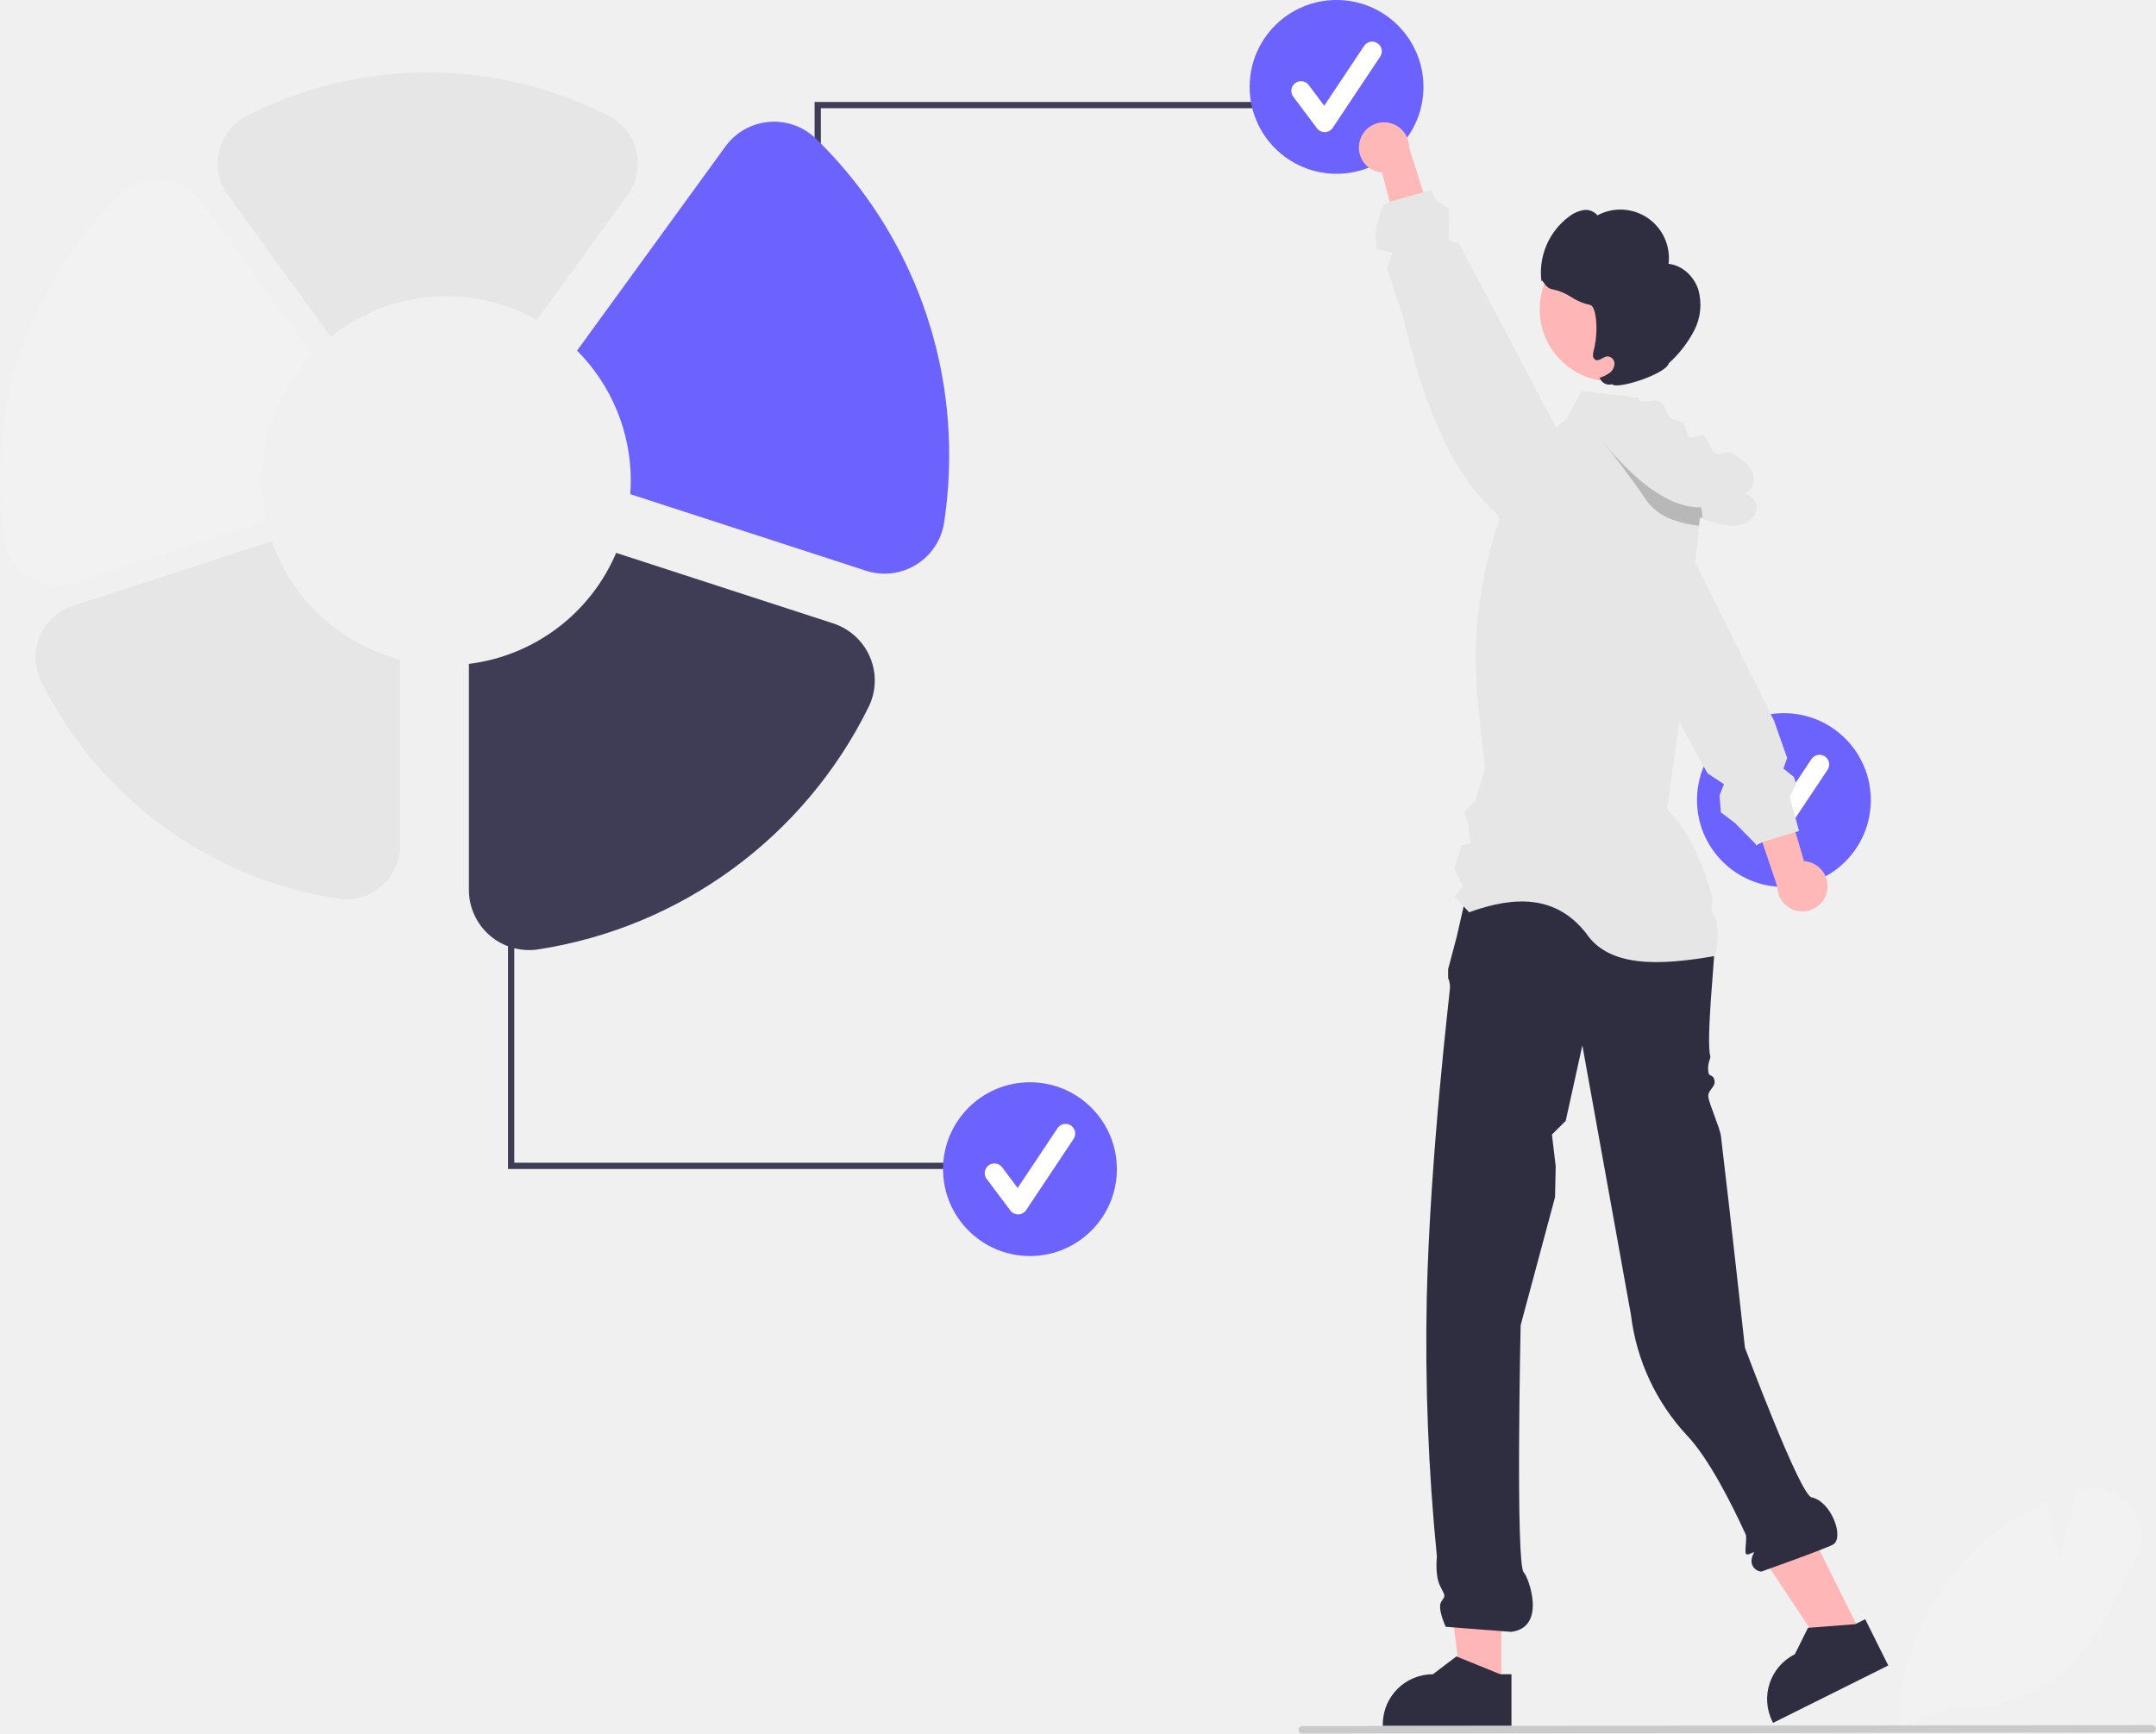
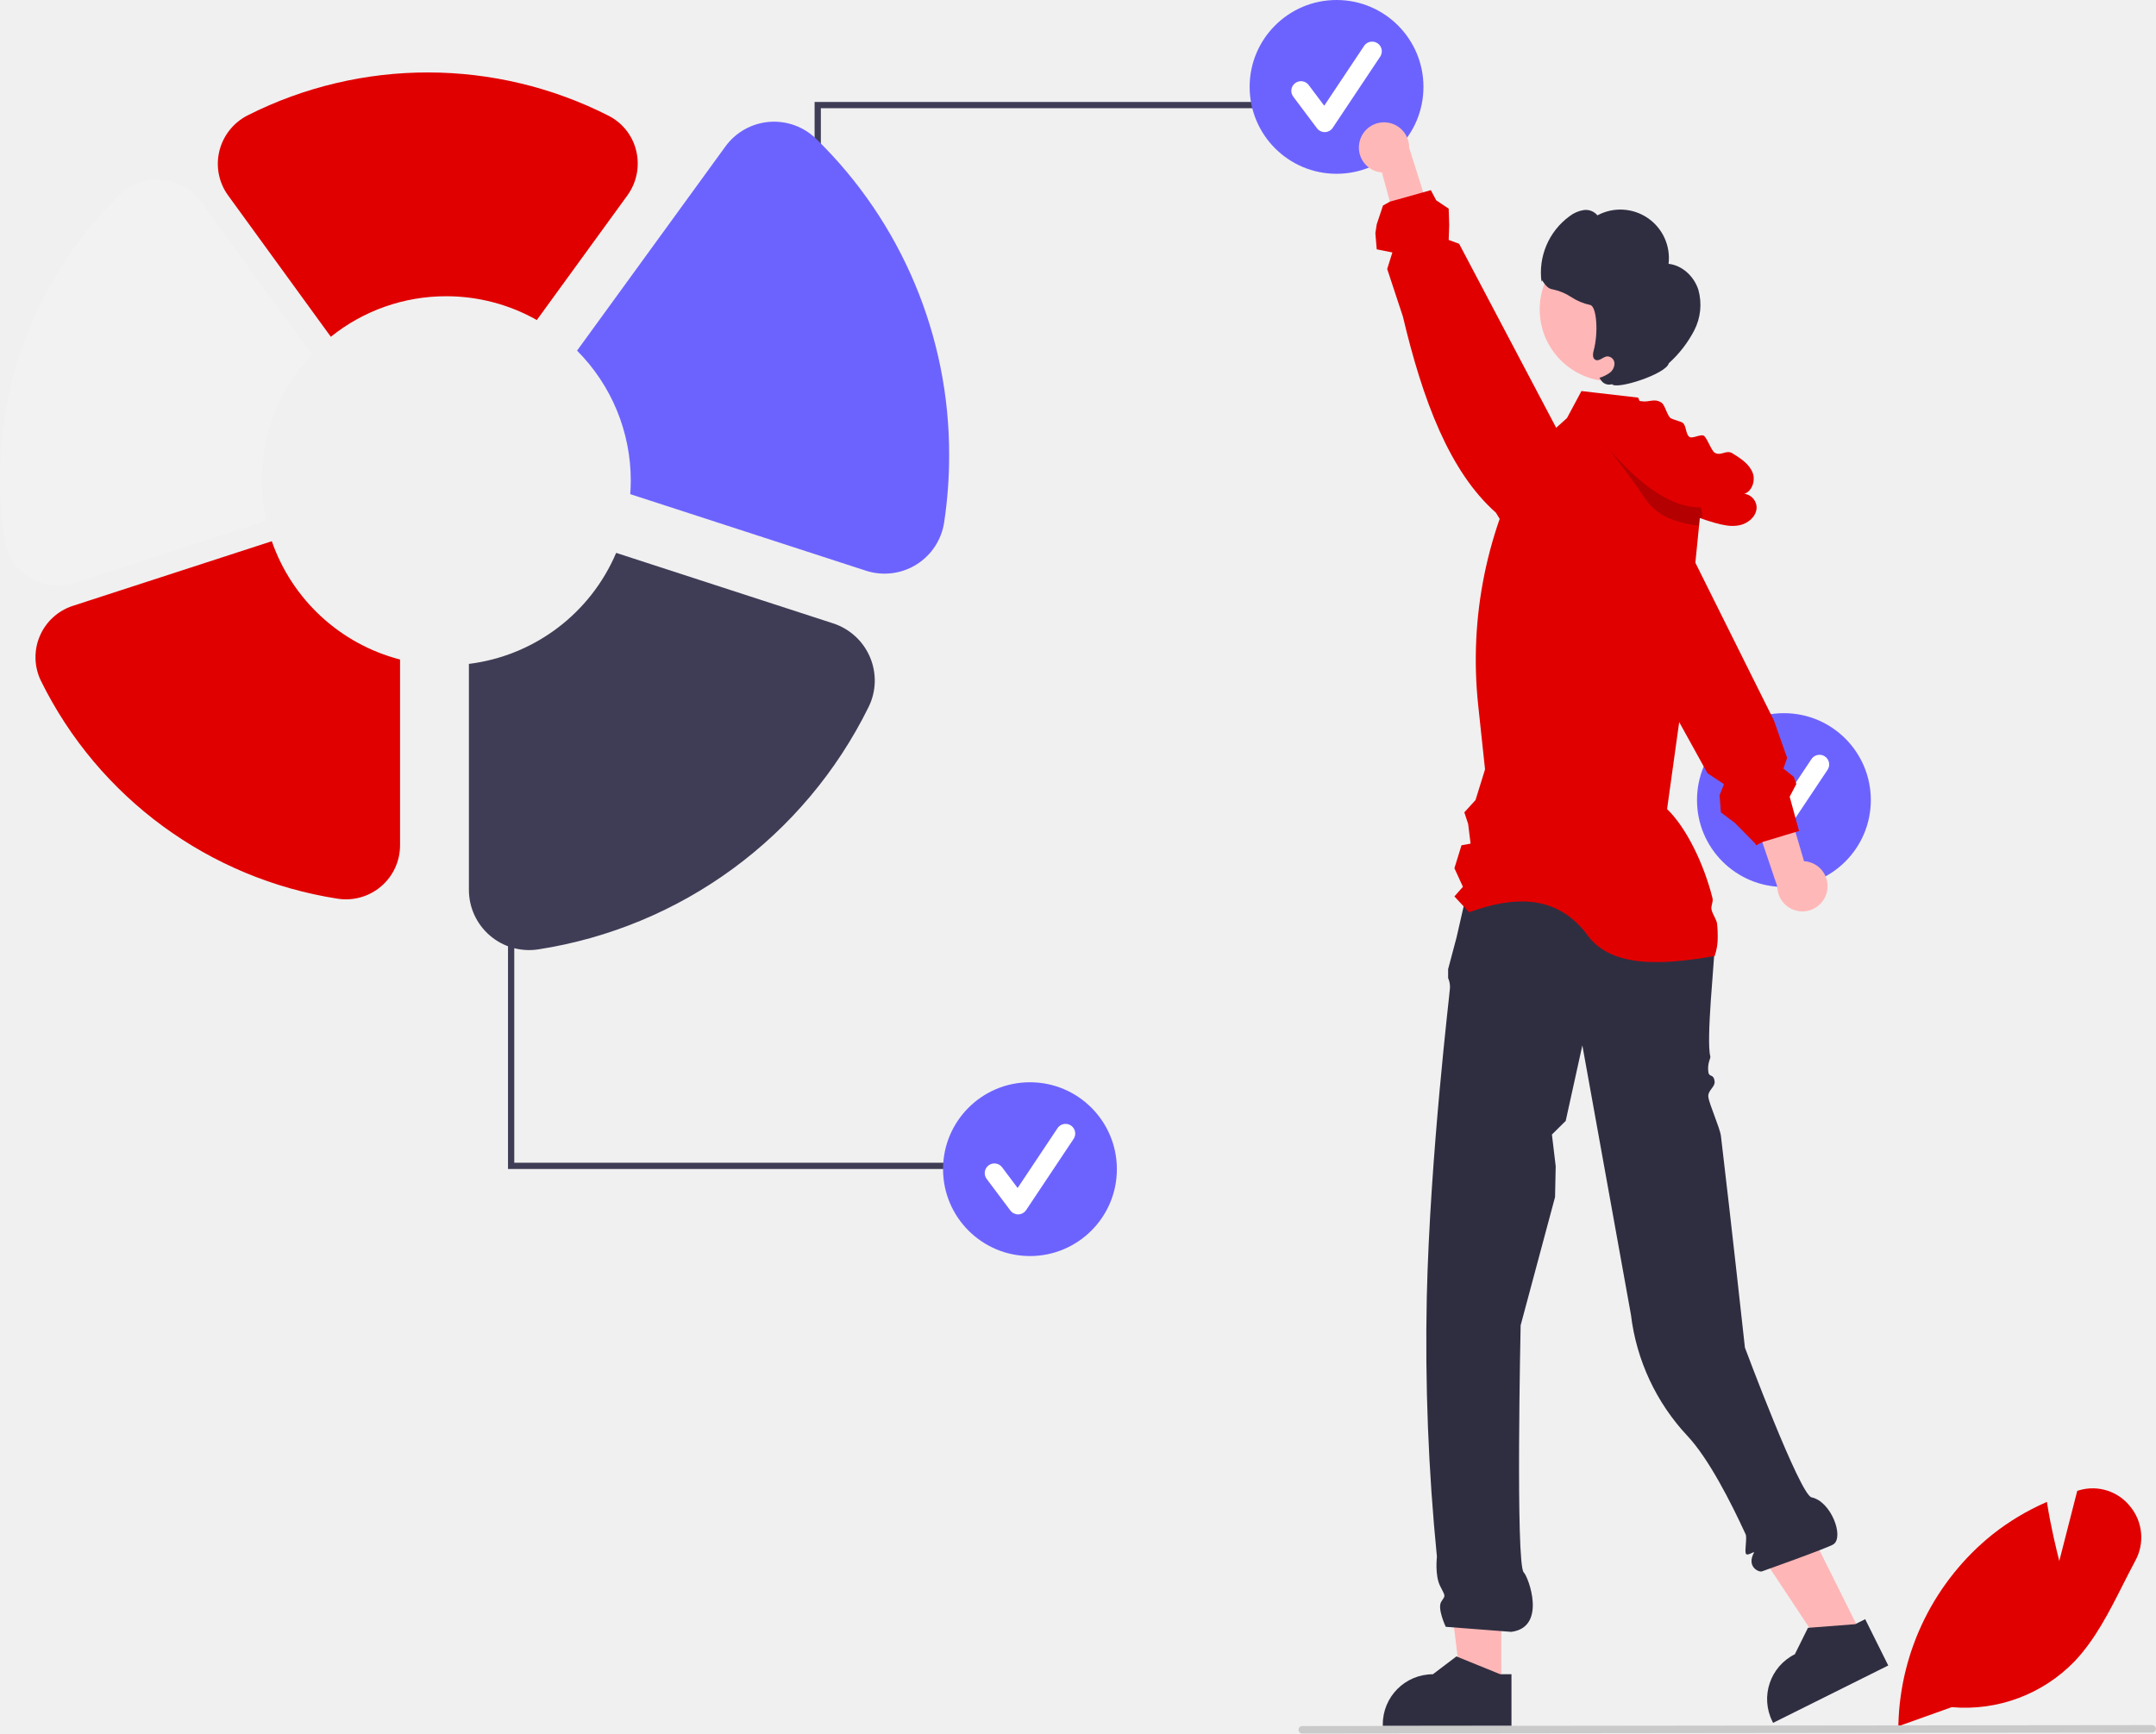
<svg xmlns="http://www.w3.org/2000/svg" data-name="Layer 1" width="689.162" height="554.204" viewBox="0 0 689.162 554.204">
  <polygon points="479.89 539.425 467.133 539.424 461.065 490.221 479.892 490.221 479.89 539.425" fill="#ffb6b6" />
  <path d="M694.48,689.55l-13.62-5.54-.39-.16-7.52,5.7a16.013,16.013,0,0,0-16.01,16.01v.52h41.13V689.55Z" transform="translate(-214.9307 -154.2917)" fill="#2f2e41" />
  <polygon points="595.153 522.84 583.736 528.53 556.355 487.2 573.206 478.802 595.153 522.84" fill="#ffb6b6" />
  <path d="M811.14,671.95,808.22,673.4l-.3.15L793.28,674.68l-.44.03-4.19,8.45A16.002,16.002,0,0,0,781.47,704.63l.23.46,36.81-18.34Z" transform="translate(-214.9307 -154.2917)" fill="#2f2e41" />
  <path d="M686.169,429.25l70.341,2.462L757,431s6,14,6,26c0,3.99-2.775,30.085-1.364,35.022.175.614-1.032,2.119-.636,4.978.257,1.855,1.674.428,2,3,.234,1.846-2.261,2.865-2,5,.285,2.333,3.717,9.889,4.026,12.484,3.289,27.626,7.667,67.648,7.667,67.648S790.28,632.235,794,633c6.245,1.284,10.46,12.639,7,15-1.648,1.124-22.945,8.689-22.945,8.689-1.17.212-4.831-1.624-2.499-5.967.429-.799-2.131,1.235-2.557.278-.453-1.018.436-5.067-.082-6.197-4.654-10.143-11.8-24.2-18.572-31.418a68.601,68.601,0,0,1-18.085-38.765L720.728,488.495l-5.323,24.152L711,517l1.208,10.149L712,537l-11,41s-1.65,76.568,1,79c1.435,1.317,7.525,17.538-4,19l-20.938-1.615s-2.821-5.945-1.411-8.061,1.326-1.538-.395-5.001-1.016-9.33-1.016-9.33A691.206,691.206,0,0,1,671,569c1.05-45.503,7.41-97.777,7.41-98.842a7.035,7.035,0,0,0-.586-3.173v-2.872l2.702-10.177Z" transform="translate(-214.9307 -154.2917)" fill="#2f2e41" />
  <circle cx="570.225" cy="255.78" r="27.78" fill="#6c63ff" />
  <path d="M781.366,424.53a3.089,3.089,0,0,1-2.472-1.236l-7.579-10.105a3.09,3.09,0,1,1,4.944-3.708l4.958,6.611,12.735-19.102a3.09,3.09,0,1,1,5.142,3.428l-15.158,22.736a3.091,3.091,0,0,1-2.485,1.375C781.423,424.529,781.395,424.53,781.366,424.53Z" transform="translate(-214.9307 -154.2917)" fill="#fff" />
  <path d="M798.892,439.44a7.988,7.988,0,0,0-7.312-9.827l-14.234-48.498-9.629,11.175,15.32,45.409a8.031,8.031,0,0,0,15.856,1.741Z" transform="translate(-214.9307 -154.2917)" fill="#ffb8b8" />
-   <path d="M788.85,415.78,787,409l2.12-4.05-.16-.47-.64-1.82L785,400l1.19-3.39-4.2-11.93-1.03-2.07L756.85,334.2l-5.78-11.61-1.34-2.1-4.17-6.54-5.7-8.93a12.749,12.749,0,0,0-8.08-5.63,12.949,12.949,0,0,0-1.62-.25l-.39-.03a12.871,12.871,0,0,0-2.91.17h-.02a12.476,12.476,0,0,0-4.74,1.88,12.74,12.74,0,0,0-2.98,2.68,12.905,12.905,0,0,0-2.85,8.55l.18,4.88.18,4.44L725.09,337.01l.55,1,.01.03,26.03,47.1,7.85,14.2L760.72,401.5,766,405l-1.41,3.52L765,414l4.49,3.39L776,424l.26.54,2-1.01.19-.1.45-.13,6.19-1.87,3.76-1.13.12-.04L790,420Z" transform="translate(-214.9307 -154.2917)" fill="#e6e6e6" />
-   <path d="M895.86,635.94a15.265,15.265,0,0,0-16.3-5.21l-.64.19-5.74,22.41c-.86-3.34-2.7-10.88-3.86-18.26l-.1-.61-.57.25a77.842,77.842,0,0,0-16.79,10.12,80.525,80.525,0,0,0-30.11,60.64l-.01.43-.01.27.76-.27L838.8,700.07a48.688,48.688,0,0,0,39.26-14.64c6.59-6.95,11.11-15.89,15.48-24.54,1.28-2.52,2.59-5.12,3.93-7.62A15.517,15.517,0,0,0,895.86,635.94Z" transform="translate(-214.9307 -154.2917)" fill="#f2f2f2" />
+   <path d="M788.85,415.78,787,409l2.12-4.05-.16-.47-.64-1.82L785,400l1.19-3.39-4.2-11.93-1.03-2.07L756.85,334.2l-5.78-11.61-1.34-2.1-4.17-6.54-5.7-8.93a12.749,12.749,0,0,0-8.08-5.63,12.949,12.949,0,0,0-1.62-.25l-.39-.03a12.871,12.871,0,0,0-2.91.17h-.02a12.476,12.476,0,0,0-4.74,1.88,12.74,12.74,0,0,0-2.98,2.68,12.905,12.905,0,0,0-2.85,8.55l.18,4.88.18,4.44L725.09,337.01l.55,1,.01.03,26.03,47.1,7.85,14.2L760.72,401.5,766,405l-1.41,3.52L765,414l4.49,3.39L776,424l.26.54,2-1.01.19-.1.45-.13,6.19-1.87,3.76-1.13.12-.04L790,420Z" transform="translate(-214.9307 -154.2917)" fill="#e10000" />
+   <path d="M895.86,635.94a15.265,15.265,0,0,0-16.3-5.21l-.64.19-5.74,22.41c-.86-3.34-2.7-10.88-3.86-18.26l-.1-.61-.57.25a77.842,77.842,0,0,0-16.79,10.12,80.525,80.525,0,0,0-30.11,60.64l-.01.43-.01.27.76-.27L838.8,700.07a48.688,48.688,0,0,0,39.26-14.64c6.59-6.95,11.11-15.89,15.48-24.54,1.28-2.52,2.59-5.12,3.93-7.62A15.517,15.517,0,0,0,895.86,635.94Z" transform="translate(-214.9307 -154.2917)" fill="#e10000" />
  <polygon points="262.385 109.64 260.385 109.64 260.385 32.597 405.042 32.597 405.042 34.597 262.385 34.597 262.385 109.64" fill="#3f3d56" />
  <circle cx="427.225" cy="27.78" r="27.78" fill="#6c63ff" />
  <path d="M638.366,196.53a3.089,3.089,0,0,1-2.472-1.236l-7.579-10.105a3.09,3.09,0,1,1,4.944-3.708l4.958,6.611,12.735-19.102a3.09,3.09,0,1,1,5.142,3.428l-15.158,22.736a3.091,3.091,0,0,1-2.485,1.375C638.423,196.529,638.395,196.53,638.366,196.53Z" transform="translate(-214.9307 -154.2917)" fill="#fff" />
  <polygon points="164.385 296.685 162.385 296.685 162.385 373.728 307.042 373.728 307.042 371.728 164.385 371.728 164.385 296.685" fill="#3f3d56" />
  <circle cx="329.225" cy="373.78" r="27.78" fill="#6c63ff" />
  <path d="M540.366,542.53a3.089,3.089,0,0,1-2.472-1.236l-7.579-10.105a3.09,3.09,0,1,1,4.944-3.708l4.958,6.611,12.735-19.102a3.09,3.09,0,1,1,5.142,3.428l-15.158,22.736a3.091,3.091,0,0,1-2.485,1.375C540.423,542.529,540.395,542.53,540.366,542.53Z" transform="translate(-214.9307 -154.2917)" fill="#fff" />
-   <path d="M764,453.81a18.113,18.113,0,0,1-1,6.19l-.15-.03c-17.761,3.072-33.604,3.575-40.933-7.327-9.562-12.176-22.715-12.038-37.387-6.693l-1.74-1.88-2.96-3.19,2.72-3.08-2.72-5.94,2.27-7.33L685,424l-.78-6.31L683,414l3.58-3.93,3.04-9.81-2.19-20.53a136.761,136.761,0,0,1,16.62-81.22l8.31-7.46,3.45-3.1,4.63-8.64,4.89.57,13.24,1.53.45,1.08,3.25,7.84,17.12,18.39-.77,7.76-.34,3.42-.25,2.46L756.85,334.2l-4.81,48.37-.36,2.57-3.87,27.81c6.29,6.08,11.85,17.79,14.52,28.49.3,1.19-.55,2.4-.33,3.56.31,1.64,1.66,3.2,1.81,4.73A36.372,36.372,0,0,1,764,453.81Z" transform="translate(-214.9307 -154.2917)" fill="#e6e6e6" />
+   <path d="M764,453.81a18.113,18.113,0,0,1-1,6.19l-.15-.03c-17.761,3.072-33.604,3.575-40.933-7.327-9.562-12.176-22.715-12.038-37.387-6.693l-1.74-1.88-2.96-3.19,2.72-3.08-2.72-5.94,2.27-7.33L685,424l-.78-6.31L683,414l3.58-3.93,3.04-9.81-2.19-20.53a136.761,136.761,0,0,1,16.62-81.22l8.31-7.46,3.45-3.1,4.63-8.64,4.89.57,13.24,1.53.45,1.08,3.25,7.84,17.12,18.39-.77,7.76-.34,3.42-.25,2.46L756.85,334.2l-4.81,48.37-.36,2.57-3.87,27.81c6.29,6.08,11.85,17.79,14.52,28.49.3,1.19-.55,2.4-.33,3.56.31,1.64,1.66,3.2,1.81,4.73A36.372,36.372,0,0,1,764,453.81Z" transform="translate(-214.9307 -154.2917)" fill="#e10000" />
  <circle cx="515.161" cy="98.925" r="22.996" fill="#ffb6b6" />
  <path d="M757.813,246.943c-1.361-4.243-5.094-7.833-9.526-8.302a15.512,15.512,0,0,0-22.738-15.503,4.823,4.823,0,0,0-4.431-1.684,9.946,9.946,0,0,0-4.501,1.972,22.321,22.321,0,0,0-8.928,21.111c-.01-2.028.888,1.895,3.464,2.242a16.99,16.99,0,0,1,6.017,2.482,17.505,17.505,0,0,0,6.005,2.517c2.161.316,2.719,8.98,1.175,14.56-.293,1.057-.441,2.476.533,2.98,1.2.621,2.414-.94,3.756-1.092a2.325,2.325,0,0,1,2.359,2.207,3.791,3.791,0,0,1-1.583,3.089,11.202,11.202,0,0,1-3.236,1.567l.388.55a3.08,3.08,0,0,0,3.628,1.479c1.538,1.855,17.385-3.296,18.157-6.681a37.403,37.403,0,0,0,8.138-10.513A17.869,17.869,0,0,0,757.813,246.943Z" transform="translate(-214.9307 -154.2917)" fill="#2f2e41" />
-   <path d="M776.41,316.98c-.32,2.68-2.83,4.68-5.47,5.24a11.832,11.832,0,0,1-4.07.07,27.76,27.76,0,0,1-3.9-.87Q760.6,320.745,758.28,319.9a74.341,74.341,0,0,1-12.72-5.95,75.232,75.232,0,0,1-8.76-5.98q-2.16-1.71-4.19-3.57l1.69.8q-2.265-3.045-4.53-6.09-2.19-2.94-4.37-5.88c-.09-.12-.16-.2-.19-.24v-.01c-.67-.89-1.33-1.78-1.99-2.67-1.99-2.67-3.95-6.59-1.66-9a4.292,4.292,0,0,1,3.73-1.13,5.939,5.939,0,0,1,2.05.66,14.462,14.462,0,0,1,4.35,4.39c1.56-2.27,4.59-3.11,7.33-2.74.15.01.29.03.43.05,2.85.49,4.08-1.05,6.55.46,1.15.7,1.85,4.3,3,5,.65.4,3.06,1,3.72,1.41,1.3.8.97,3.79,2.28,4.59.97.59,3.57-1,4.54-.41,1.02.63,2.44,4.79,3.46,5.41,2.03,1.25,3.66-1.03,5.69.21,2.61,1.61,5.39,3.4,6.49,6.26.97,2.52-.28,5.97-2.69,6.69A4.466,4.466,0,0,1,776.41,316.98Z" transform="translate(-214.9307 -154.2917)" fill="#e6e6e6" />
+   <path d="M776.41,316.98c-.32,2.68-2.83,4.68-5.47,5.24a11.832,11.832,0,0,1-4.07.07,27.76,27.76,0,0,1-3.9-.87Q760.6,320.745,758.28,319.9a74.341,74.341,0,0,1-12.72-5.95,75.232,75.232,0,0,1-8.76-5.98q-2.16-1.71-4.19-3.57l1.69.8q-2.265-3.045-4.53-6.09-2.19-2.94-4.37-5.88c-.09-.12-.16-.2-.19-.24v-.01c-.67-.89-1.33-1.78-1.99-2.67-1.99-2.67-3.95-6.59-1.66-9a4.292,4.292,0,0,1,3.73-1.13,5.939,5.939,0,0,1,2.05.66,14.462,14.462,0,0,1,4.35,4.39c1.56-2.27,4.59-3.11,7.33-2.74.15.01.29.03.43.05,2.85.49,4.08-1.05,6.55.46,1.15.7,1.85,4.3,3,5,.65.4,3.06,1,3.72,1.41,1.3.8.97,3.79,2.28,4.59.97.59,3.57-1,4.54-.41,1.02.63,2.44,4.79,3.46,5.41,2.03,1.25,3.66-1.03,5.69.21,2.61,1.61,5.39,3.4,6.49,6.26.97,2.52-.28,5.97-2.69,6.69A4.466,4.466,0,0,1,776.41,316.98Z" transform="translate(-214.9307 -154.2917)" fill="#e10000" />
  <path d="M758.28,319.9l-.25,2.46a33.963,33.963,0,0,1-8.3-1.87A17.534,17.534,0,0,1,741,314c-1.36-2.04-2.78-4.07-4.2-6.03-2.36-3.28-4.7-6.34-6.64-8.83-2.37-3.01-4.15-5.19-4.76-5.91-.09-.12-.16-.2-.19-.24l-.03-.03.03.02c11.882,15.038,23.105,23.71,33.41,23.5C758.62,316.48,759.83,320.46,758.28,319.9Z" transform="translate(-214.9307 -154.2917)" opacity="0.2" />
  <path d="M649.545,199.472a7.988,7.988,0,0,0,7.12,9.967l13.293,48.764,9.844-10.986-14.439-45.697a8.031,8.031,0,0,0-15.819-2.048Z" transform="translate(-214.9307 -154.2917)" fill="#ffb8b8" />
-   <path d="M727.59,324.17l-.09-4.44-8.38-15.89-.31-.58-.02-.03-6.43-12.18-31.027-58.826L678,231l.167-4.778L678,221l-4.003-2.684L672.29,215.08l-2.42.69h-.01l-.07.02-10.58,2.97h-.01L657,220l-2,6-.438,2.841L655,234l5,1-1.656,5.29L663.37,255.51c6.29,26.6,14.88,49.56,29.71,62.67l1.22,2,9.65,15.79a12.806,12.806,0,0,0,12.89,5.99h.01a12.683,12.683,0,0,0,4.78-1.78,12.495,12.495,0,0,0,3.46-3.17,12.884,12.884,0,0,0,2.59-7.95Z" transform="translate(-214.9307 -154.2917)" fill="#e6e6e6" />
+   <path d="M727.59,324.17l-.09-4.44-8.38-15.89-.31-.58-.02-.03-6.43-12.18-31.027-58.826L678,231l.167-4.778L678,221l-4.003-2.684L672.29,215.08l-2.42.69h-.01l-.07.02-10.58,2.97h-.01L657,220l-2,6-.438,2.841L655,234l5,1-1.656,5.29L663.37,255.51c6.29,26.6,14.88,49.56,29.71,62.67l1.22,2,9.65,15.79a12.806,12.806,0,0,0,12.89,5.99h.01a12.683,12.683,0,0,0,4.78-1.78,12.495,12.495,0,0,0,3.46-3.17,12.884,12.884,0,0,0,2.59-7.95Z" transform="translate(-214.9307 -154.2917)" fill="#e10000" />
  <path d="M902.902,708.188l-271.75.307a1.191,1.191,0,0,1,0-2.381l271.75-.307a1.191,1.191,0,0,1,0,2.381Z" transform="translate(-214.9307 -154.2917)" fill="#cacaca" />
  <path d="M298.559,308a58.779,58.779,0,0,1,16.048-40.427l-35.423-48.755a17.275,17.275,0,0,0-26.063-2.197,126.472,126.472,0,0,0-38.19,90.955,128.785,128.785,0,0,0,1.427,19.118,17.392,17.392,0,0,0,8.057,12.231,17.2,17.2,0,0,0,14.382,1.728l61.166-19.874A59.15,59.15,0,0,1,298.559,308Z" transform="translate(-214.9307 -154.2917)" fill="#f2f2f2" />
-   <path d="M301.812,327.319l-63.59,20.662a17.257,17.257,0,0,0-10.192,24.006,127.485,127.485,0,0,0,94.861,69.624,17.293,17.293,0,0,0,13.893-3.973,17.253,17.253,0,0,0,6.022-13.104V365.141A59.114,59.114,0,0,1,301.812,327.319Z" transform="translate(-214.9307 -154.2917)" fill="#e6e6e6" />
+   <path d="M301.812,327.319l-63.59,20.662a17.257,17.257,0,0,0-10.192,24.006,127.485,127.485,0,0,0,94.861,69.624,17.293,17.293,0,0,0,13.893-3.973,17.253,17.253,0,0,0,6.022-13.104V365.141A59.114,59.114,0,0,1,301.812,327.319Z" transform="translate(-214.9307 -154.2917)" fill="#e10000" />
  <path d="M493.043,364.428a19.266,19.266,0,0,0-11.805-10.846l-69.353-22.534a59.046,59.046,0,0,1-47.069,35.492v72.259a19.244,19.244,0,0,0,22.169,19.011,141.918,141.918,0,0,0,105.599-77.504A19.089,19.089,0,0,0,493.043,364.428Z" transform="translate(-214.9307 -154.2917)" fill="#3f3d56" />
  <path d="M475.813,198.685a19.23,19.23,0,0,0-29.014,2.445l-47.415,65.261A58.81,58.81,0,0,1,416.559,308c0,1.437-.069,2.856-.17,4.268l75.369,24.489a19.265,19.265,0,0,0,24.979-15.539,143.329,143.329,0,0,0,1.589-21.283A140.788,140.788,0,0,0,475.813,198.685Z" transform="translate(-214.9307 -154.2917)" fill="#6c63ff" />
-   <path d="M357.559,249a58.706,58.706,0,0,1,28.967,7.606l28.94-39.833a17.337,17.337,0,0,0,2.835-14.249,16.994,16.994,0,0,0-8.791-11.204,127.626,127.626,0,0,0-115.379-.168,17.436,17.436,0,0,0-9.094,11.471,17.186,17.186,0,0,0,2.81,14.153l32.83,45.187A58.734,58.734,0,0,1,357.559,249Z" transform="translate(-214.9307 -154.2917)" fill="#e6e6e6" />
+   <path d="M357.559,249a58.706,58.706,0,0,1,28.967,7.606l28.94-39.833a17.337,17.337,0,0,0,2.835-14.249,16.994,16.994,0,0,0-8.791-11.204,127.626,127.626,0,0,0-115.379-.168,17.436,17.436,0,0,0-9.094,11.471,17.186,17.186,0,0,0,2.81,14.153l32.83,45.187A58.734,58.734,0,0,1,357.559,249Z" transform="translate(-214.9307 -154.2917)" fill="#e10000" />
</svg>
